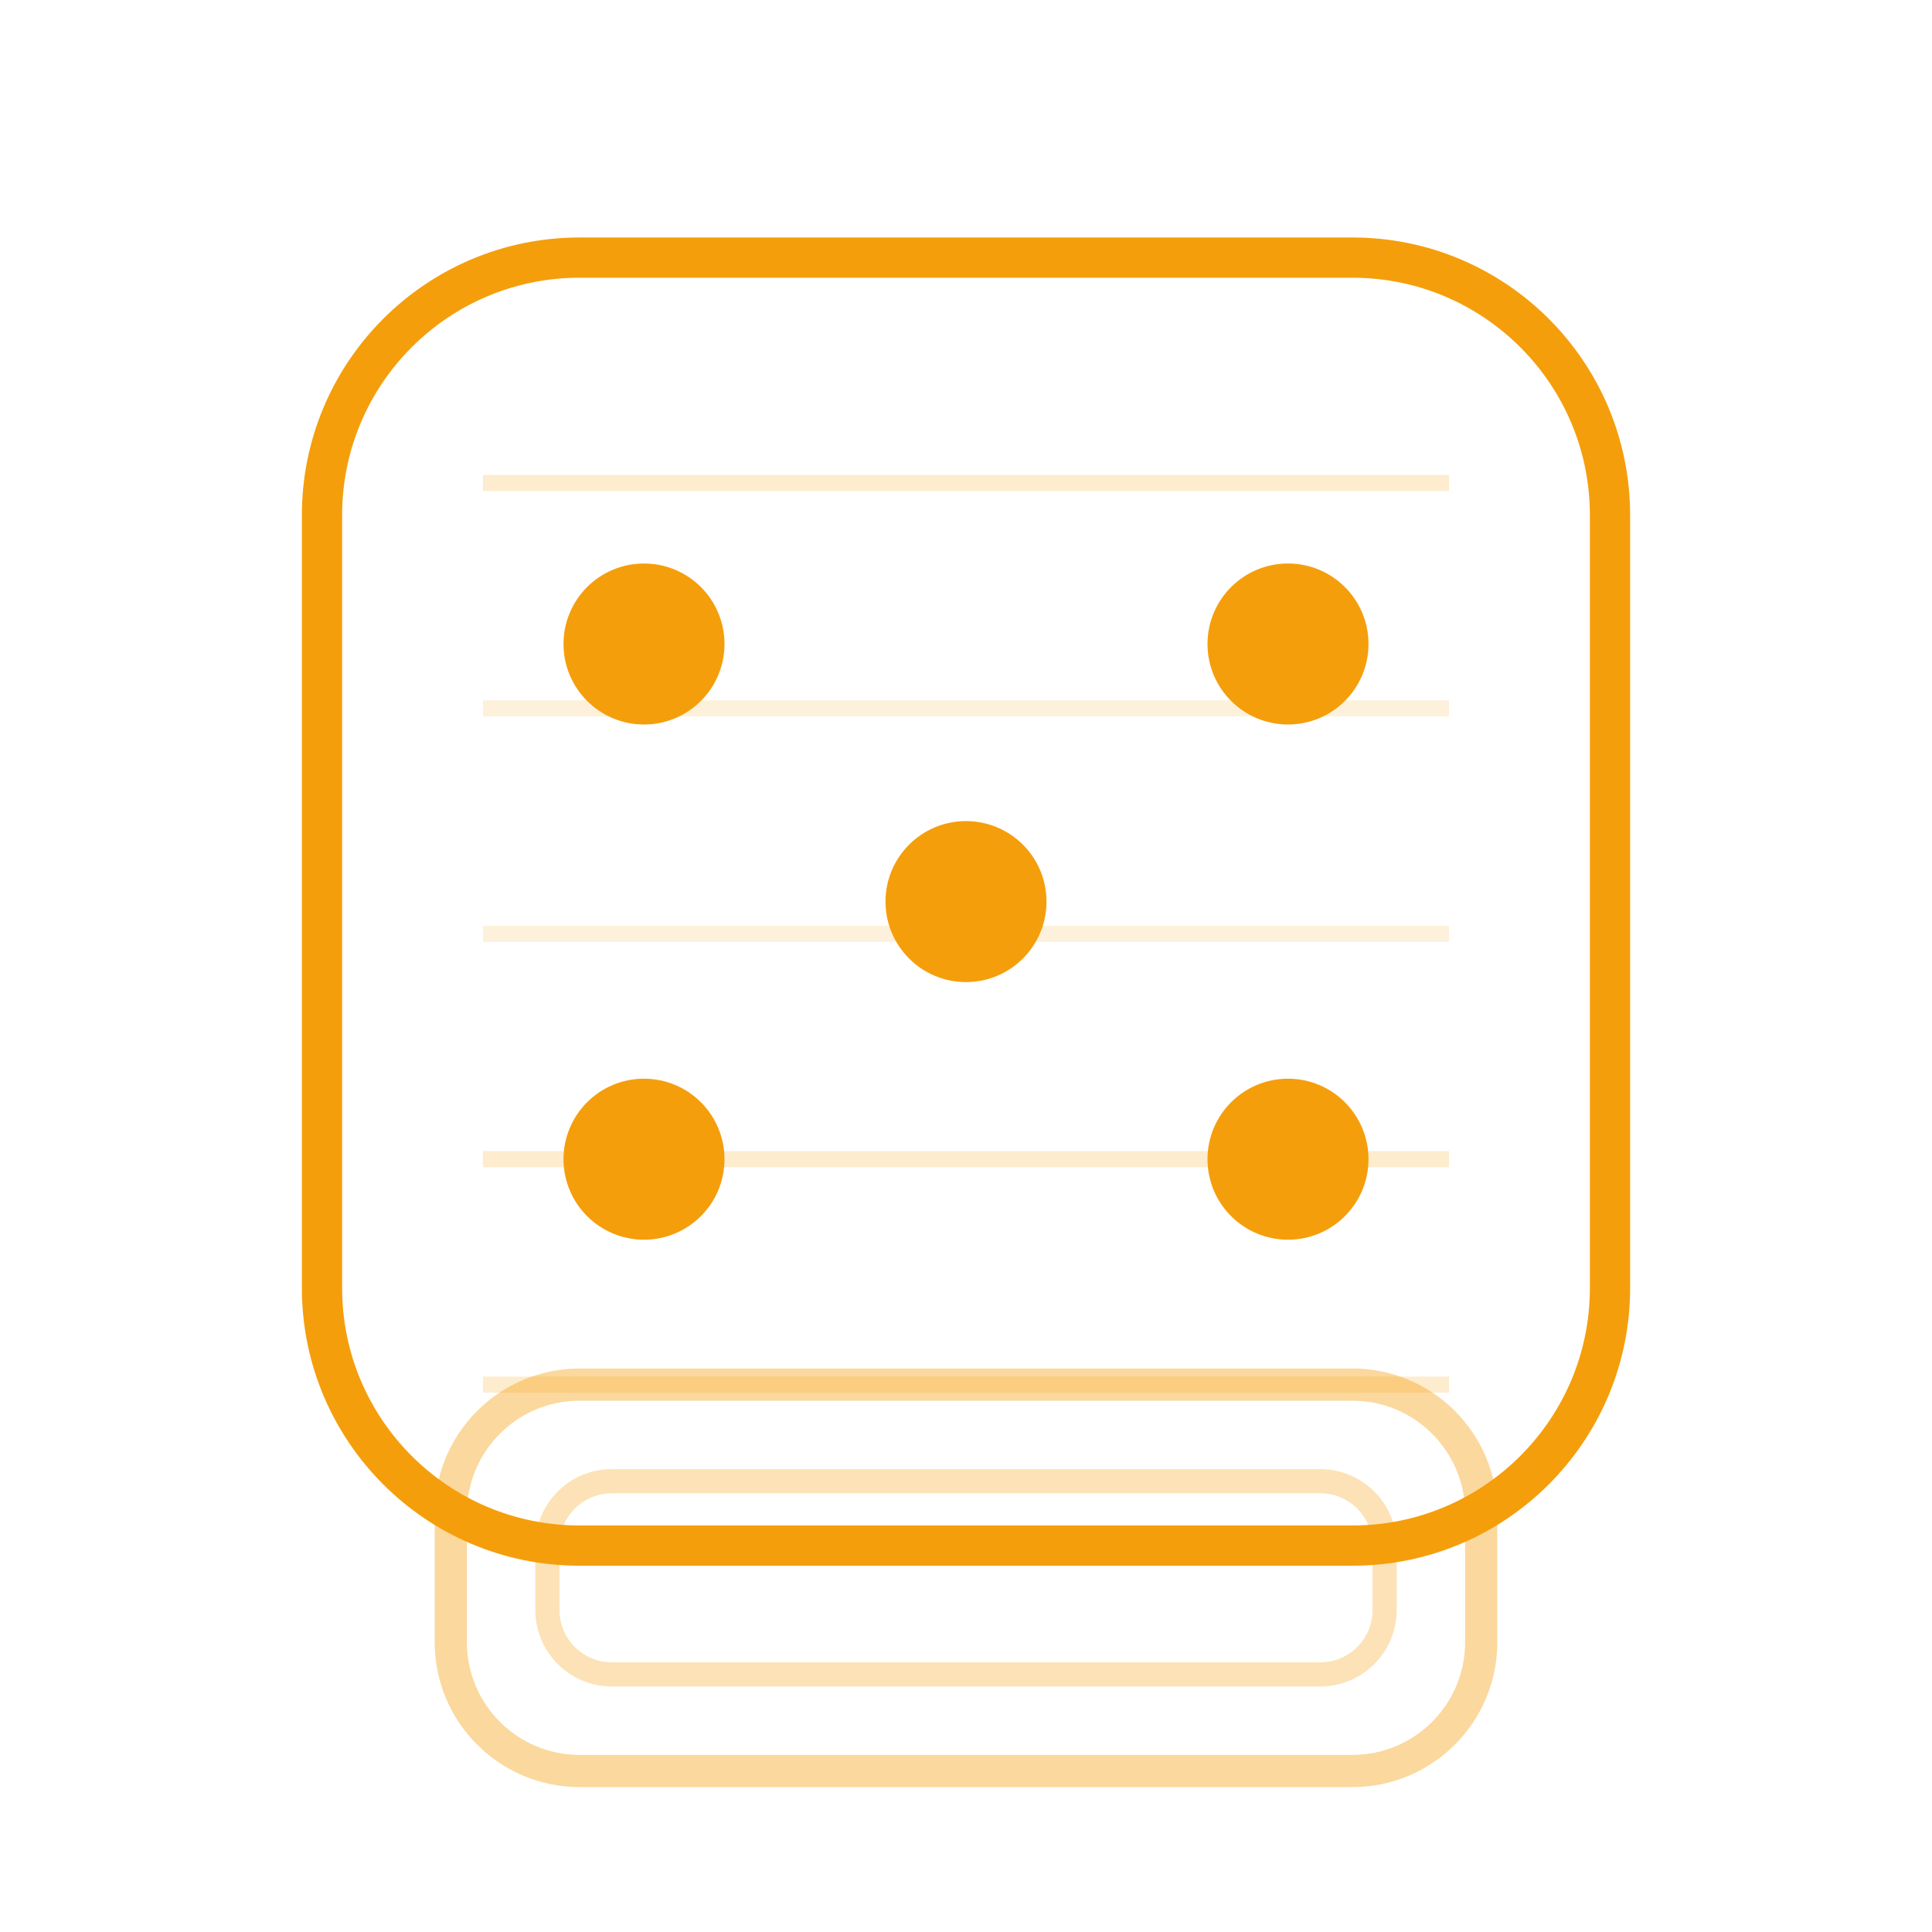
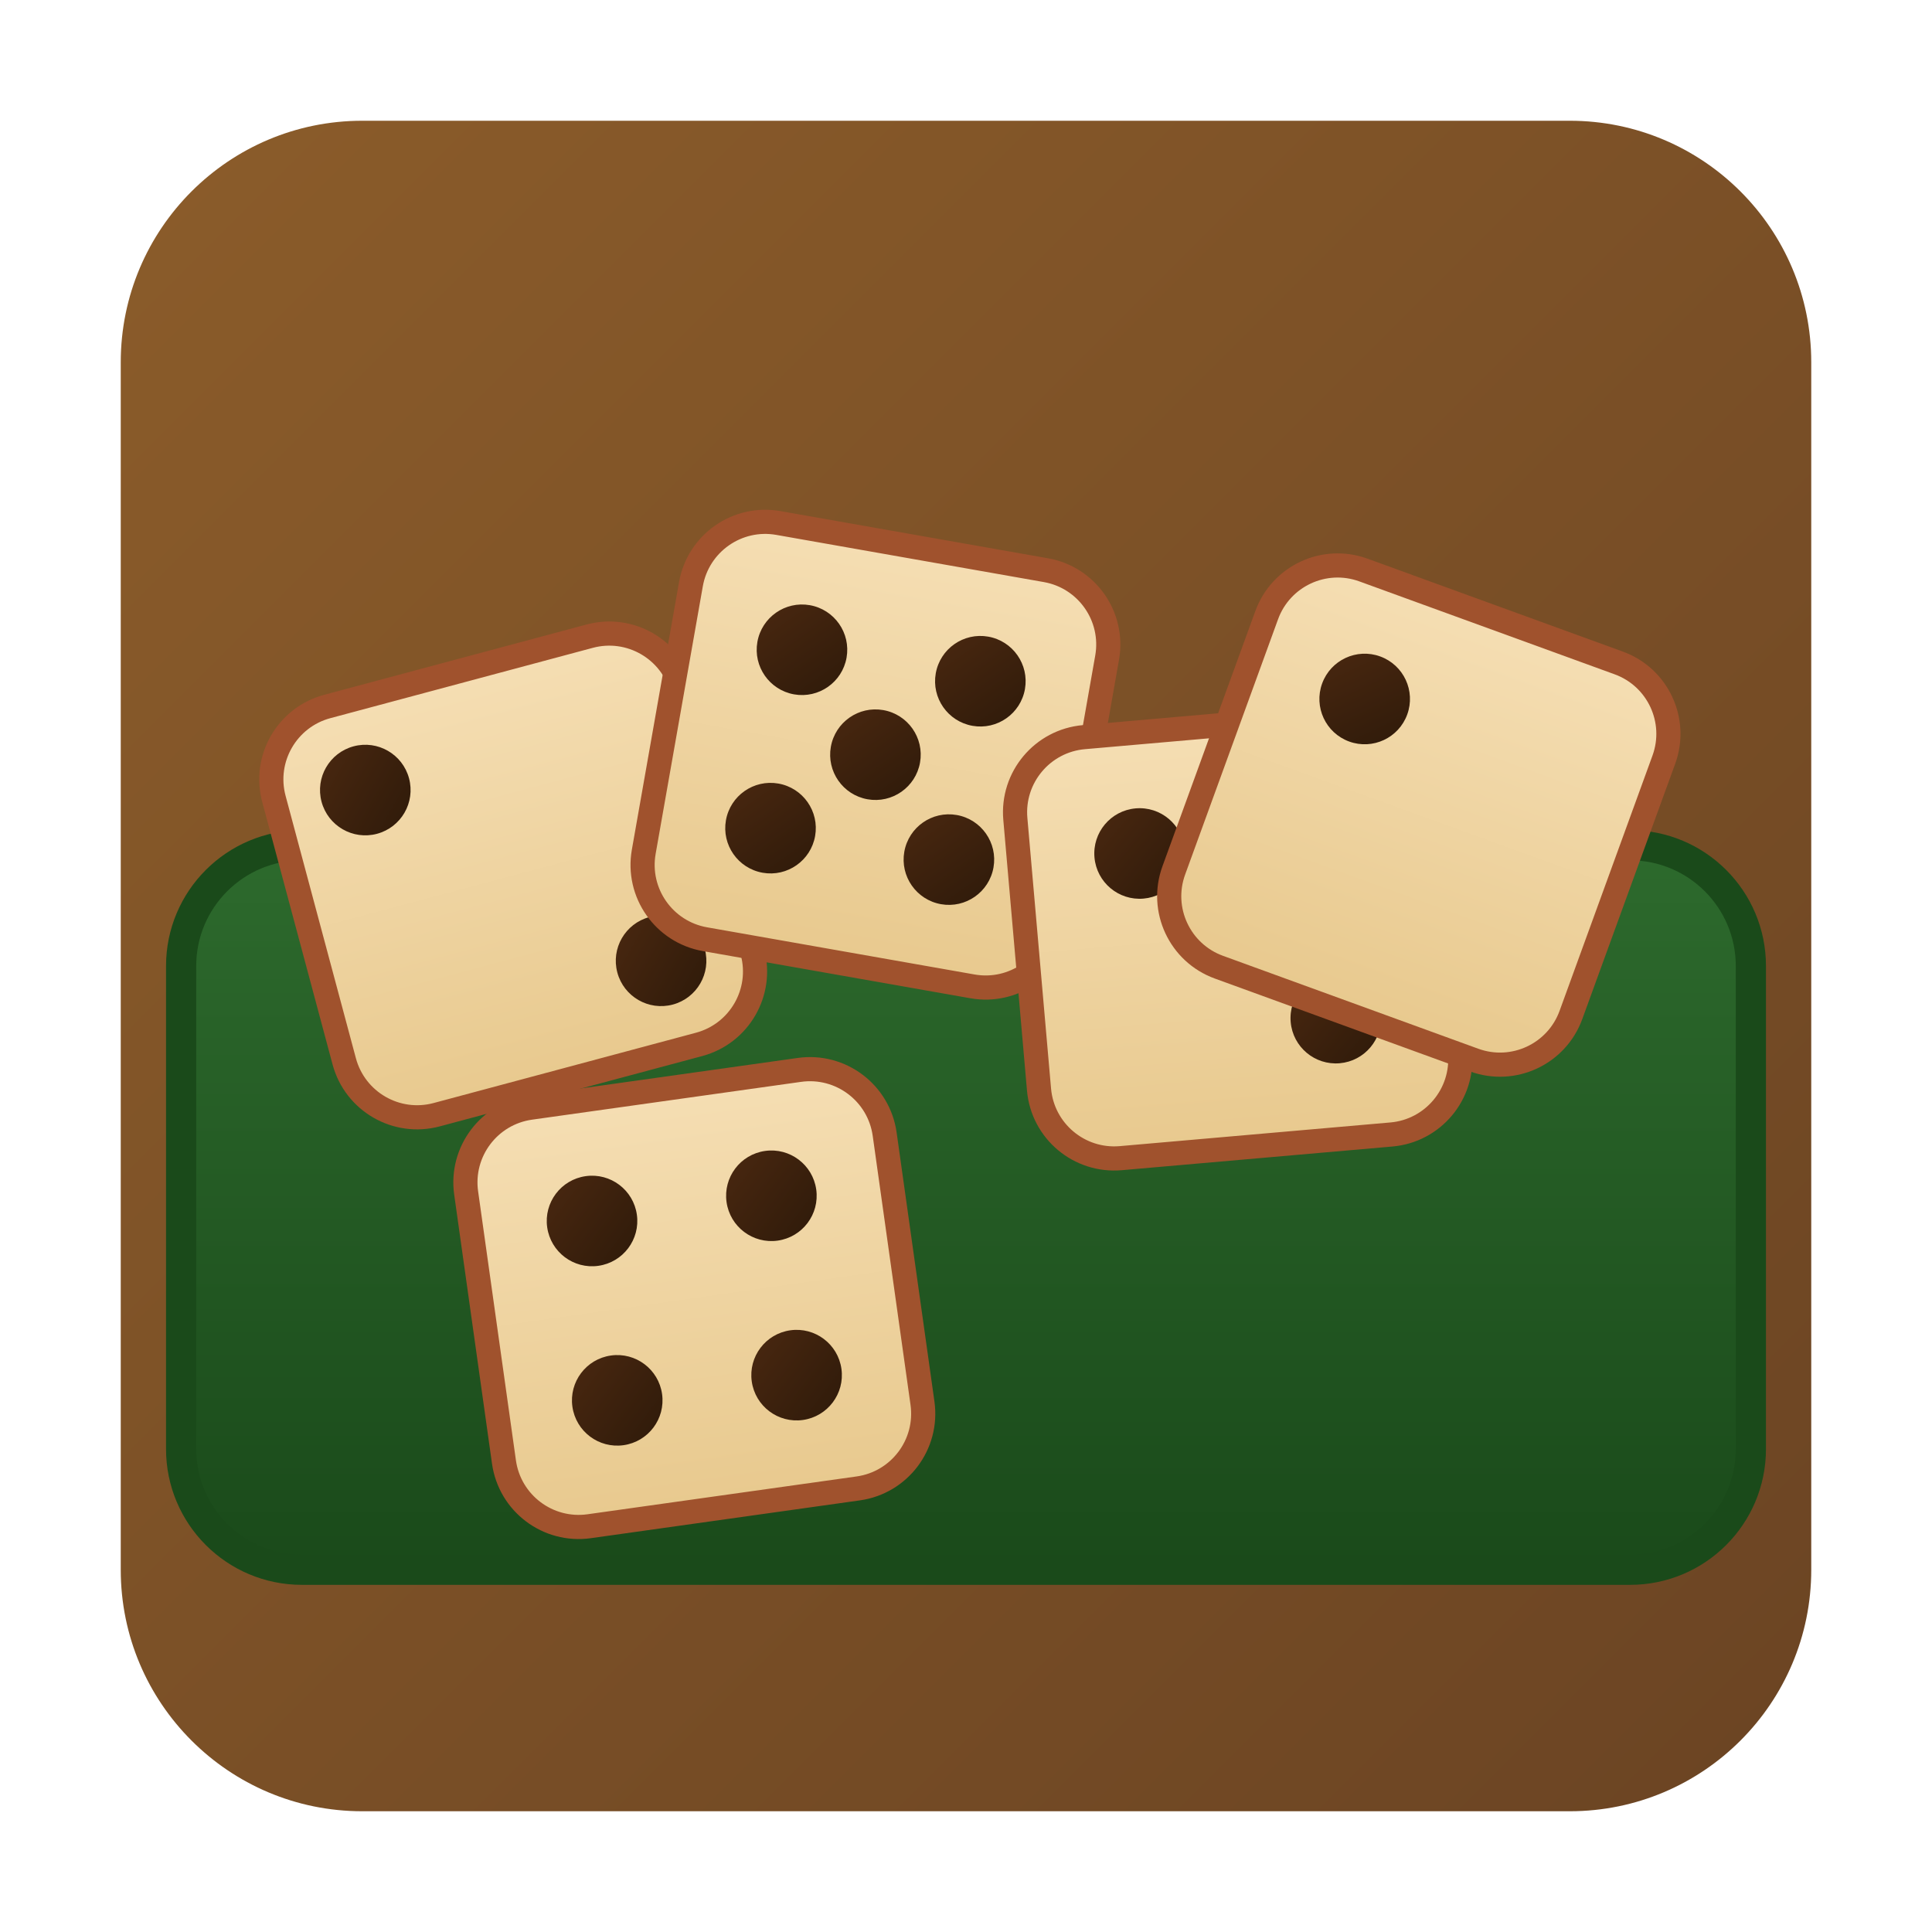
- <svg xmlns="http://www.w3.org/2000/svg" width="120" height="120" viewBox="0 0 120 120">
-   <rect x="20" y="16" width="80" height="80" rx="16" fill="none" stroke="#f59e0b" stroke-width="2.5" />
-   <line x1="30" y1="30" x2="90" y2="30" stroke="#f59e0b" stroke-width="1" opacity="0.2" />
-   <line x1="30" y1="44" x2="90" y2="44" stroke="#f59e0b" stroke-width="1" opacity="0.15" />
-   <line x1="30" y1="58" x2="90" y2="58" stroke="#f59e0b" stroke-width="1" opacity="0.15" />
-   <line x1="30" y1="72" x2="90" y2="72" stroke="#f59e0b" stroke-width="1" opacity="0.2" />
-   <line x1="30" y1="86" x2="90" y2="86" stroke="#f59e0b" stroke-width="1" opacity="0.2" />
-   <circle cx="40" cy="40" r="5" fill="#f59e0b" />
-   <circle cx="80" cy="40" r="5" fill="#f59e0b" />
-   <circle cx="60" cy="56" r="5" fill="#f59e0b" />
-   <circle cx="40" cy="72" r="5" fill="#f59e0b" />
-   <circle cx="80" cy="72" r="5" fill="#f59e0b" />
-   <rect x="28" y="86" width="64" height="24" rx="8" fill="none" stroke="#f59e0b" stroke-width="2" opacity="0.4" />
-   <rect x="34" y="92" width="52" height="12" rx="4" fill="none" stroke="#f59e0b" stroke-width="1.5" opacity="0.3" />
+ <svg xmlns="http://www.w3.org/2000/svg" width="64" height="64" viewBox="0 0 64 64">
+   <defs>
+     <linearGradient id="bg" x1="0" y1="0" x2="1" y2="1">
+       <stop offset="0%" stop-color="#8B5C2A" />
+       <stop offset="100%" stop-color="#6B4423" />
+     </linearGradient>
+     <linearGradient id="dice" x1="0" y1="0" x2="0" y2="1">
+       <stop offset="0%" stop-color="#F5DEB3" />
+       <stop offset="100%" stop-color="#E8C98E" />
+     </linearGradient>
+     <linearGradient id="pip" x1="0" y1="0" x2="1" y2="1">
+       <stop offset="0%" stop-color="#4A2810" />
+       <stop offset="100%" stop-color="#2E1A0A" />
+     </linearGradient>
+     <linearGradient id="green" x1="0" y1="0" x2="0" y2="1">
+       <stop offset="0%" stop-color="#2D6A2D" />
+       <stop offset="100%" stop-color="#1A4A1A" />
+     </linearGradient>
+   </defs>
+   <rect x="4" y="4" width="56" height="56" rx="8" fill="url(#bg)" />
+   <rect x="6" y="28" width="52" height="24" rx="4" fill="url(#green)" stroke="#1A4A1A" stroke-width="1" />
+   <rect x="10" y="22" width="14" height="14" rx="2.5" fill="url(#dice)" stroke="#A0522D" stroke-width="0.8" transform="rotate(-15 17 29)" />
+   <circle cx="13" cy="25" r="1.5" fill="url(#pip)" transform="rotate(-15 17 29)" />
+   <circle cx="21" cy="33" r="1.5" fill="url(#pip)" transform="rotate(-15 17 29)" />
+   <rect x="22" y="18" width="14" height="14" rx="2.5" fill="url(#dice)" stroke="#A0522D" stroke-width="0.8" transform="rotate(10 29 25)" />
+   <circle cx="26" cy="22" r="1.5" fill="url(#pip)" transform="rotate(10 29 25)" />
+   <circle cx="32" cy="28" r="1.5" fill="url(#pip)" transform="rotate(10 29 25)" />
+   <circle cx="26" cy="28" r="1.5" fill="url(#pip)" transform="rotate(10 29 25)" />
+   <circle cx="32" cy="22" r="1.5" fill="url(#pip)" transform="rotate(10 29 25)" />
+   <circle cx="29" cy="25" r="1.5" fill="url(#pip)" transform="rotate(10 29 25)" />
+   <rect x="34" y="24" width="14" height="14" rx="2.5" fill="url(#dice)" stroke="#A0522D" stroke-width="0.8" transform="rotate(-5 41 31)" />
+   <circle cx="38" cy="28" r="1.5" fill="url(#pip)" transform="rotate(-5 41 31)" />
+   <circle cx="44" cy="34" r="1.5" fill="url(#pip)" transform="rotate(-5 41 31)" />
+   <rect x="40" y="20" width="14" height="14" rx="2.5" fill="url(#dice)" stroke="#A0522D" stroke-width="0.8" transform="rotate(20 47 27)" />
+   <circle cx="44" cy="24" r="1.5" fill="url(#pip)" transform="rotate(20 47 27)" />
+   <rect x="16" y="36" width="14" height="14" rx="2.5" fill="url(#dice)" stroke="#A0522D" stroke-width="0.8" transform="rotate(-8 23 43)" />
+   <circle cx="20" cy="40" r="1.5" fill="url(#pip)" transform="rotate(-8 23 43)" />
+   <circle cx="26" cy="46" r="1.5" fill="url(#pip)" transform="rotate(-8 23 43)" />
+   <circle cx="20" cy="46" r="1.5" fill="url(#pip)" transform="rotate(-8 23 43)" />
+   <circle cx="26" cy="40" r="1.5" fill="url(#pip)" transform="rotate(-8 23 43)" />
</svg>
